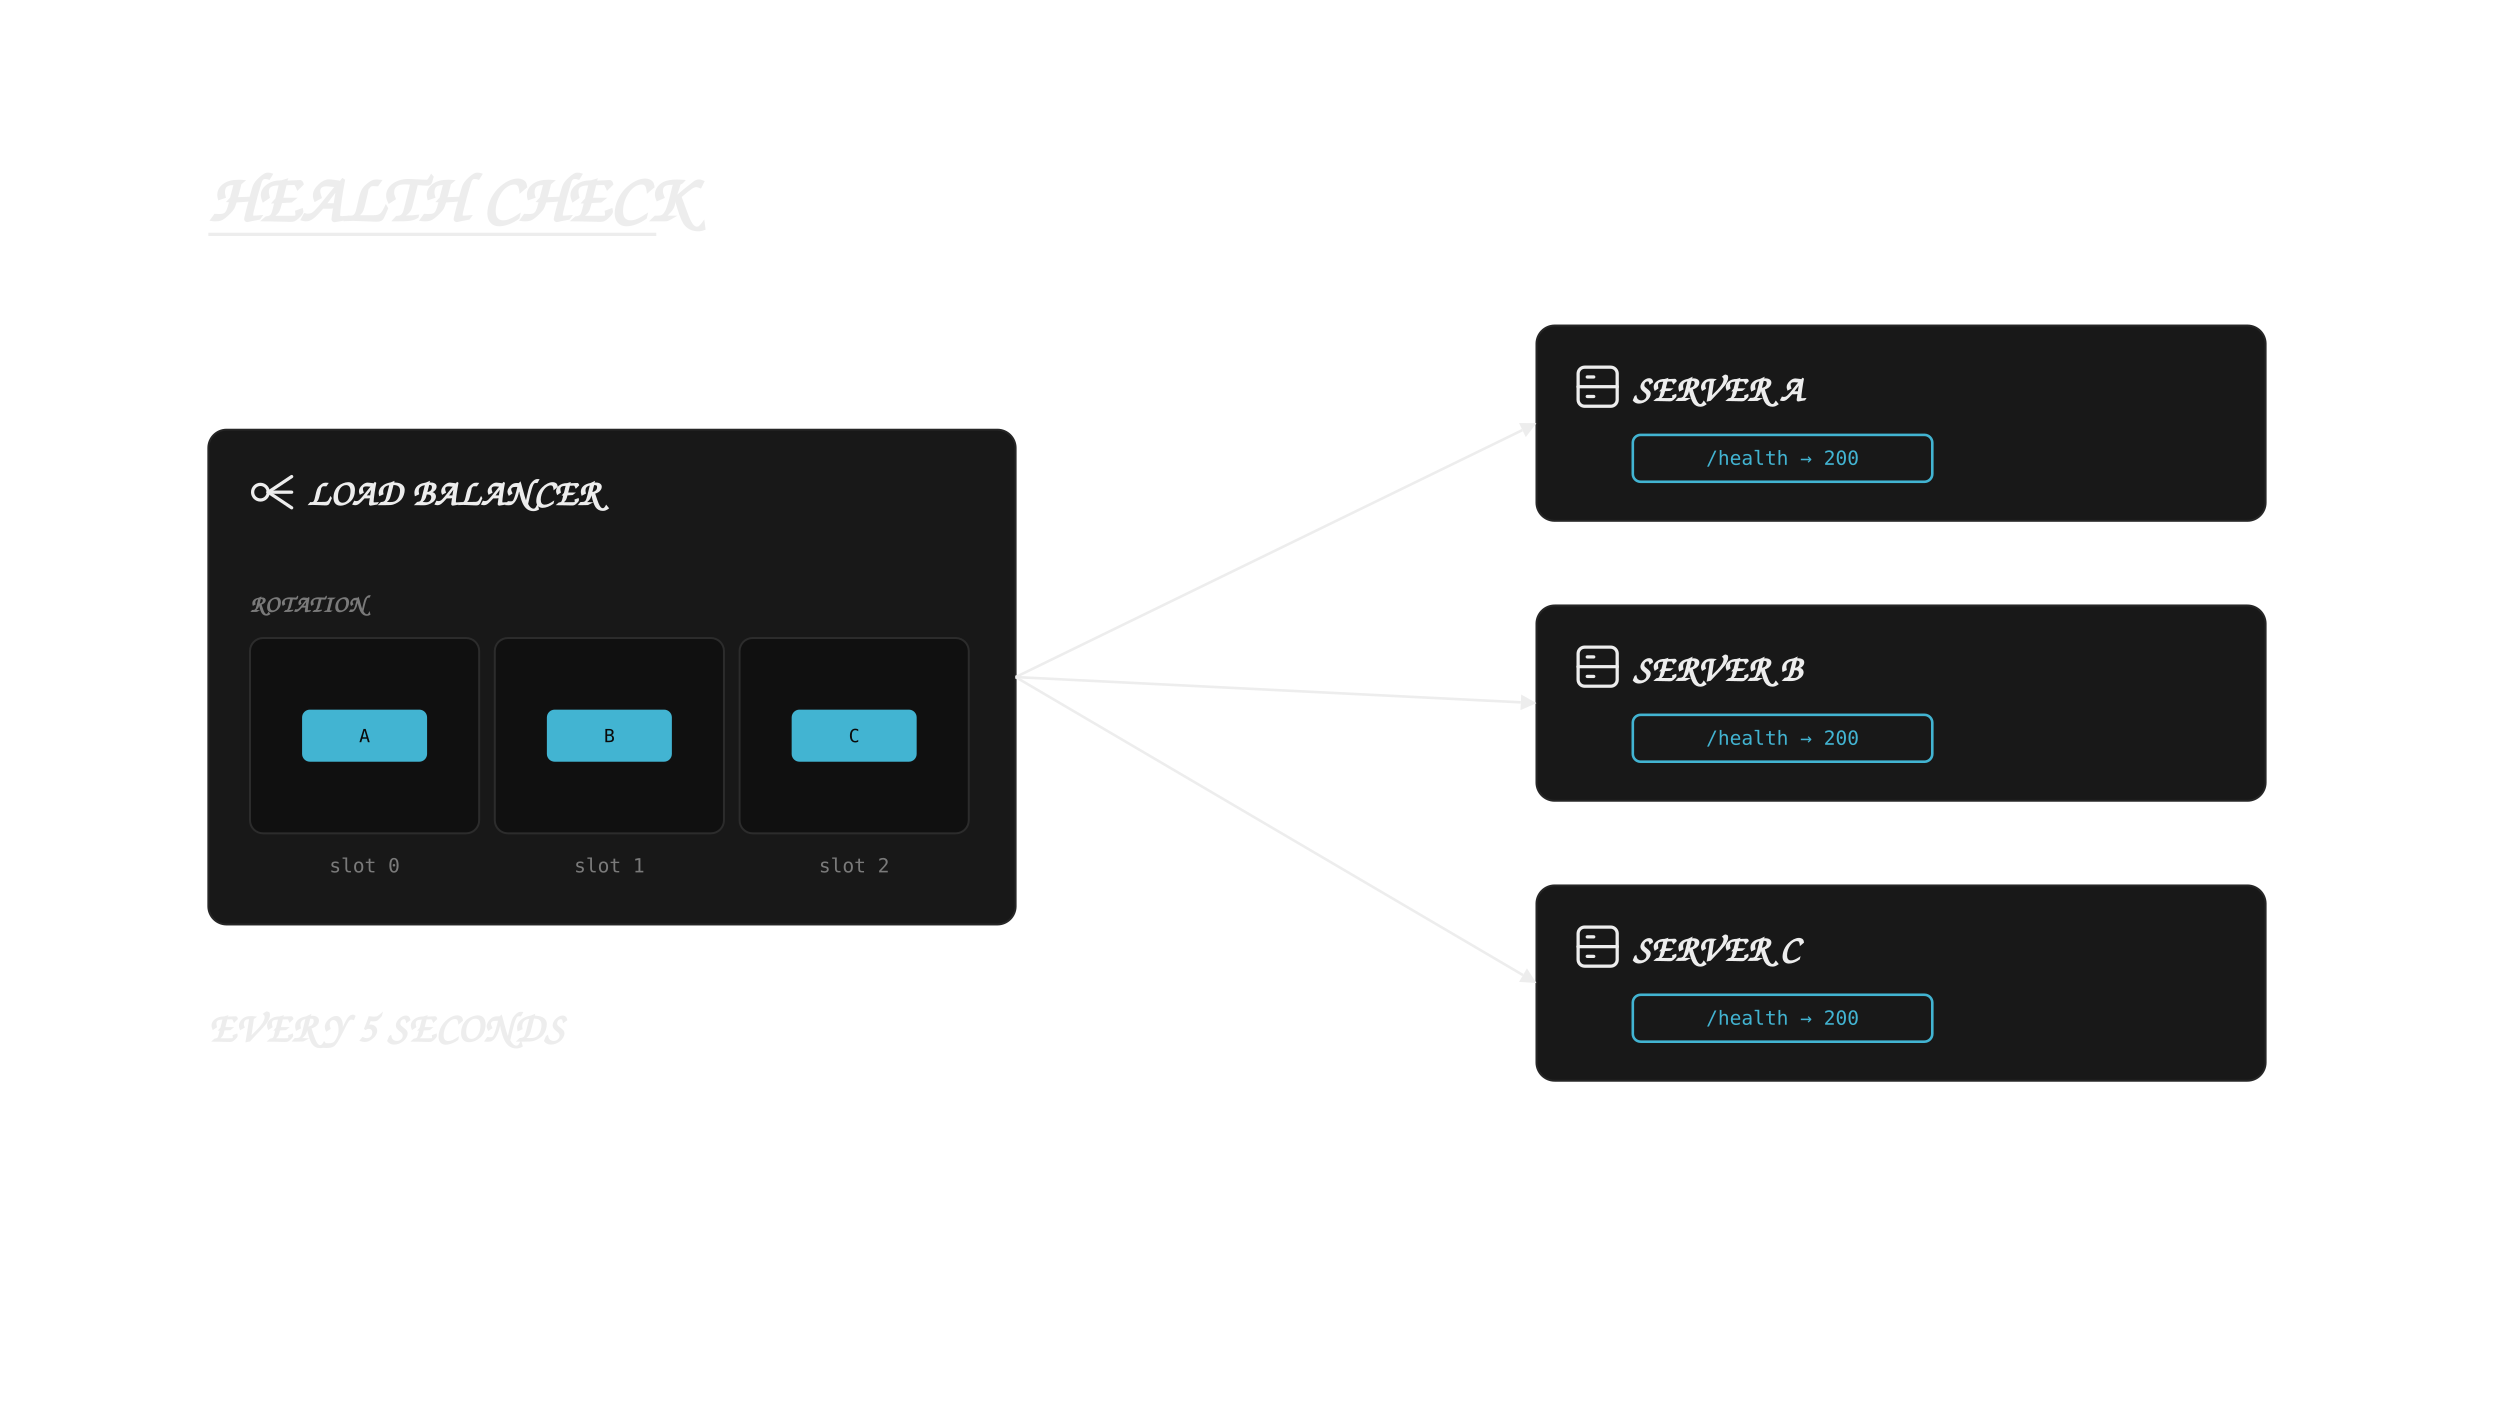
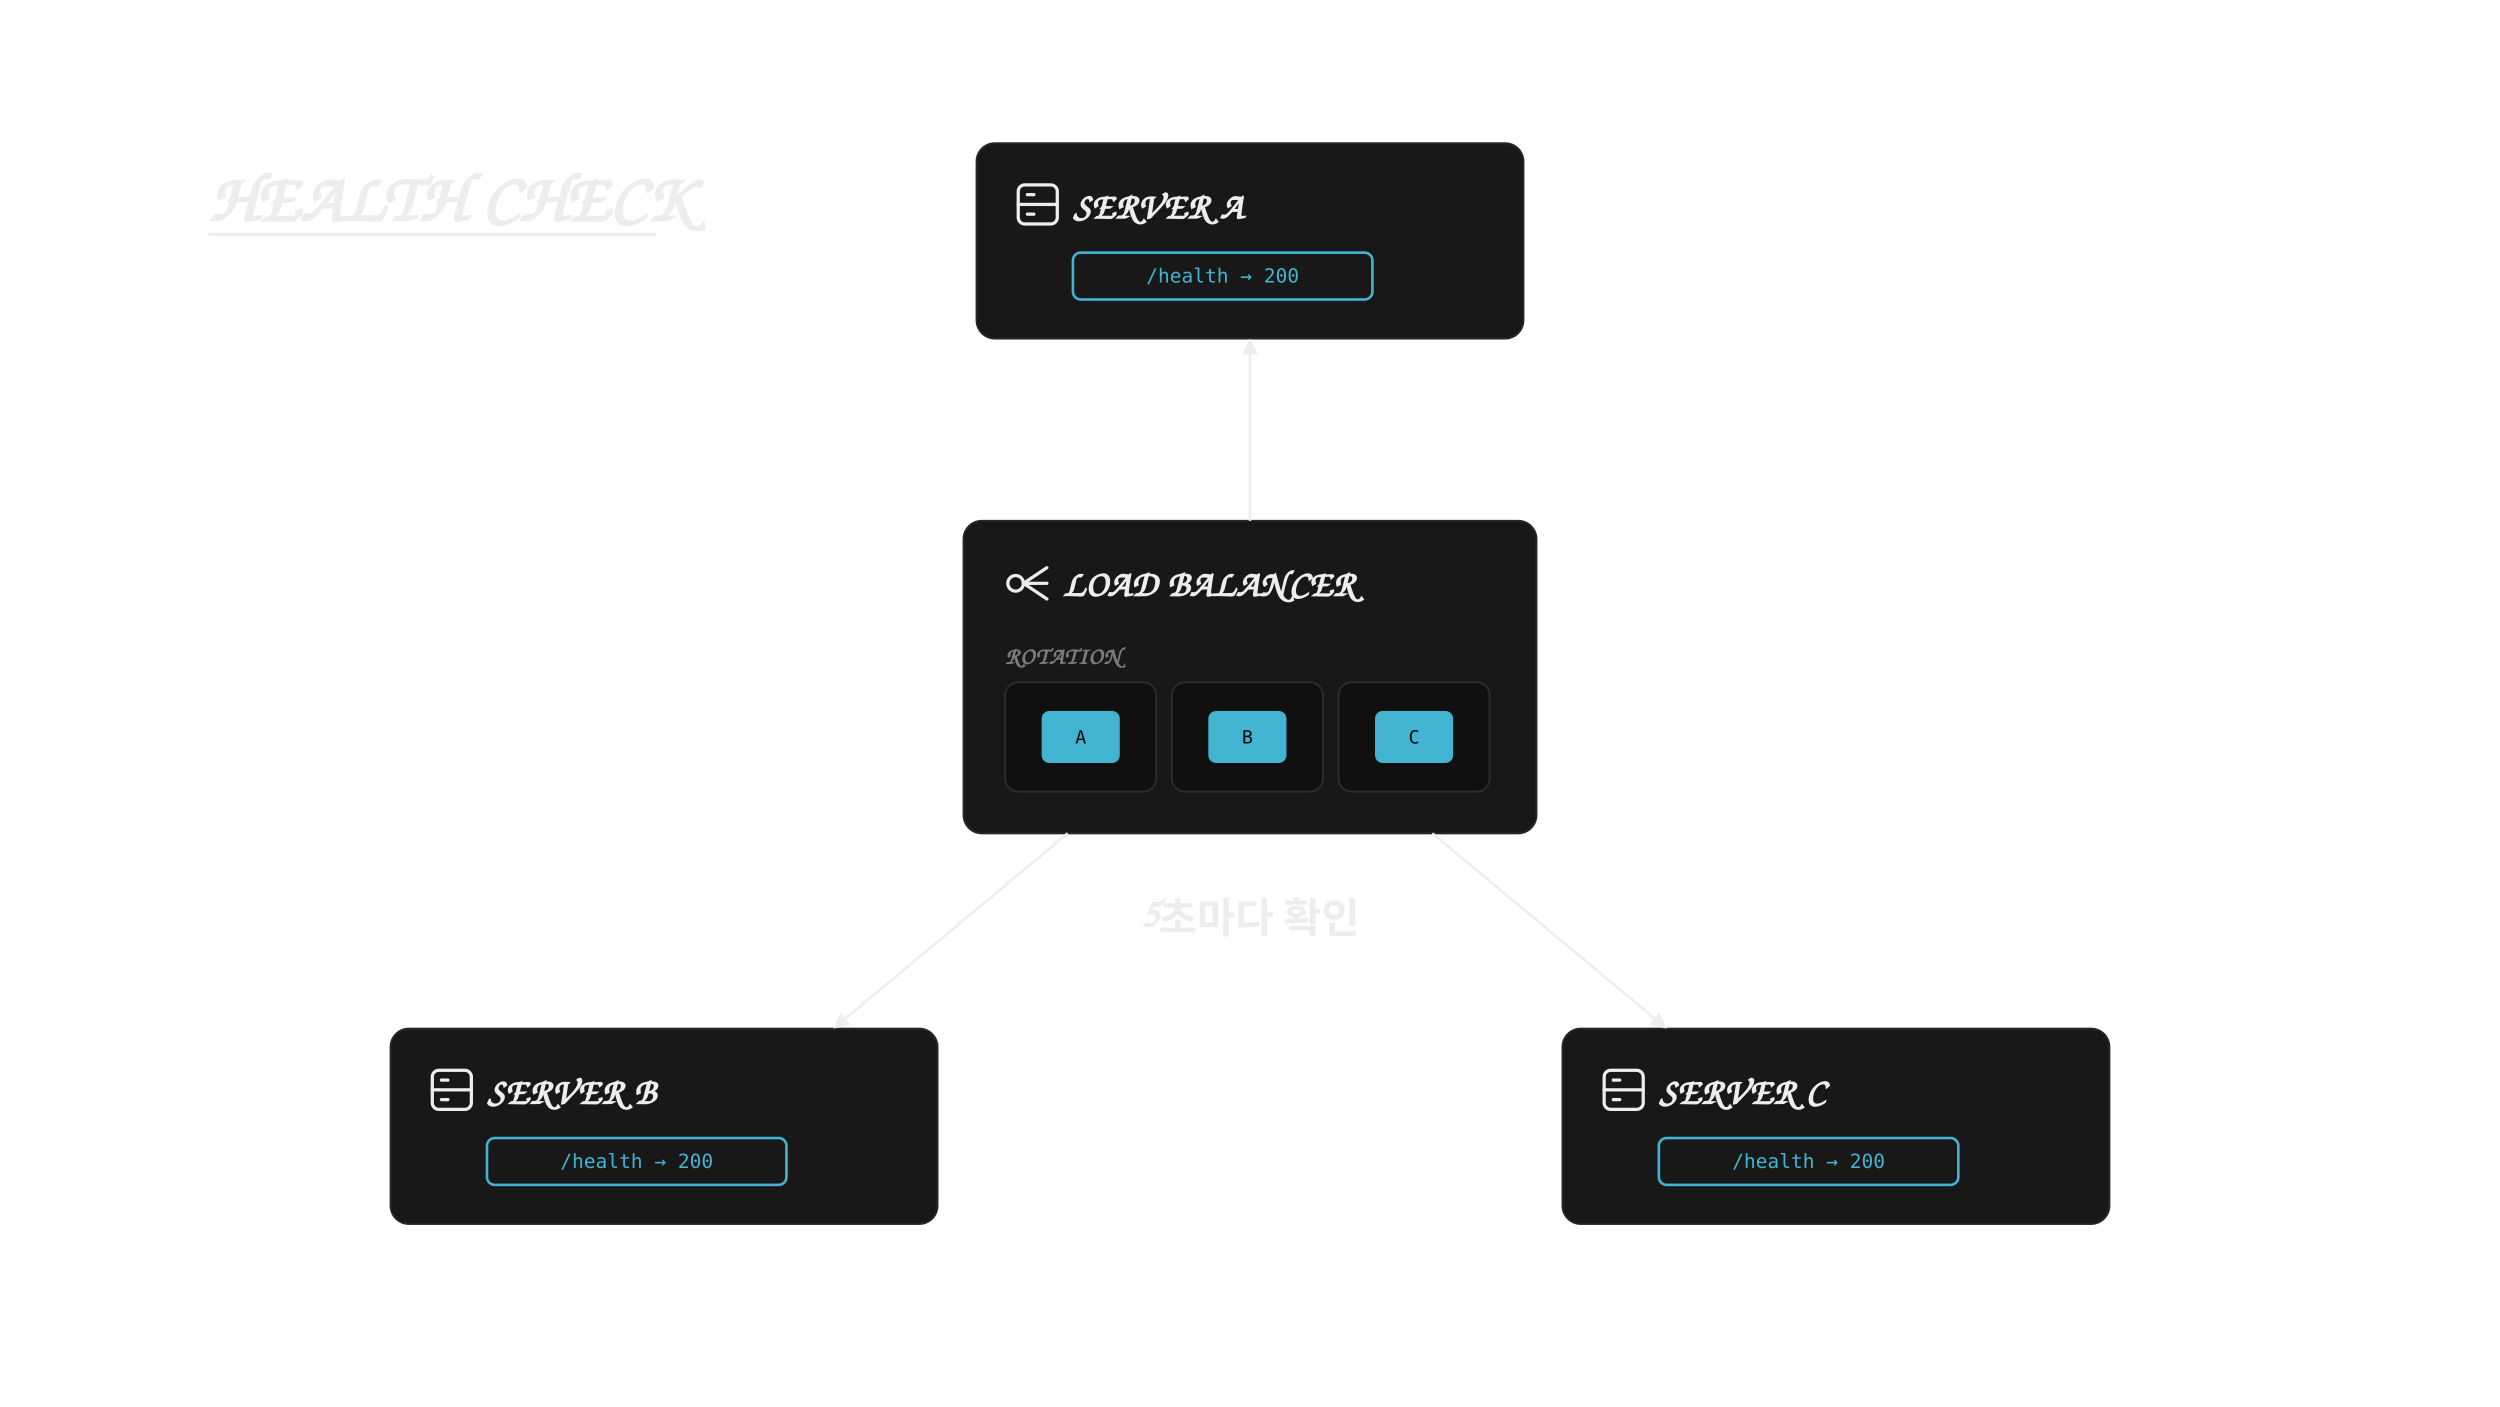
<svg xmlns="http://www.w3.org/2000/svg" viewBox="0 0 1920 1080">
  <g data-fade="0 0.2">
    <text x="160" y="170" font-family="'Gaegu', cursive" font-weight="700" font-size="52" letter-spacing="1" fill="#EDEDED">HEALTH CHECK</text>
    <path d="M160 180 L504.0 180" stroke="#EDEDED" stroke-width="2.5" />
  </g>
  <g data-fade="0.2 0.45">
-     <rect x="160" y="330" width="620" height="380" rx="14" fill="#181818" stroke="#262626" stroke-width="1.5" />
+     <rect x="740" y="400" width="440" height="240" rx="14" fill="#181818" stroke="#262626" stroke-width="1.5" />
    <g fill="none" stroke="#EDEDED" stroke-width="2.5" stroke-linecap="round" stroke-linejoin="round">
-       <circle cx="200" cy="378" r="6" />
-       <path d="M206 378 L224 366" />
-       <path d="M206 378 L224 378" />
-       <path d="M206 378 L224 390" />
+       <circle cx="780" cy="448" r="6" />
+       <path d="M786 448 L804 436" />
+       <path d="M786 448 L804 448" />
+       <path d="M786 448 L804 460" />
    </g>
-     <text x="236" y="388" font-family="'Gaegu', cursive" font-weight="700" font-size="28" letter-spacing="1" fill="#EDEDED">LOAD BALANCER</text>
-     <text x="192" y="470" font-family="'Gaegu', cursive" font-weight="700" font-size="18" letter-spacing="1" fill="#7A7A7A">ROTATION</text>
-     <rect x="192" y="490" width="176" height="150" rx="10" fill="#101010" stroke="#2C2C2C" stroke-width="1.5" />
-     <text x="280" y="670" font-family="'D2Coding', monospace" font-size="15" text-anchor="middle" fill="#7A7A7A">slot 0</text>
-     <rect x="232" y="545" width="96" height="40" rx="6" fill="#42B4D2" />
-     <text x="280" y="570" font-family="'D2Coding', monospace" font-size="14" text-anchor="middle" fill="#0A0A0A">A</text>
-     <rect x="380" y="490" width="176" height="150" rx="10" fill="#101010" stroke="#2C2C2C" stroke-width="1.5" />
-     <text x="468" y="670" font-family="'D2Coding', monospace" font-size="15" text-anchor="middle" fill="#7A7A7A">slot 1</text>
-     <rect x="420" y="545" width="96" height="40" rx="6" fill="#42B4D2" />
-     <text x="468" y="570" font-family="'D2Coding', monospace" font-size="14" text-anchor="middle" fill="#0A0A0A">B</text>
-     <rect x="568" y="490" width="176" height="150" rx="10" fill="#101010" stroke="#2C2C2C" stroke-width="1.5" />
-     <text x="656" y="670" font-family="'D2Coding', monospace" font-size="15" text-anchor="middle" fill="#7A7A7A">slot 2</text>
-     <rect x="608" y="545" width="96" height="40" rx="6" fill="#42B4D2" />
-     <text x="656" y="570" font-family="'D2Coding', monospace" font-size="14" text-anchor="middle" fill="#0A0A0A">C</text>
+     <text x="816" y="458" font-family="'Gaegu', cursive" font-weight="700" font-size="28" letter-spacing="1" fill="#EDEDED">LOAD BALANCER</text>
+     <text x="772" y="510" font-family="'Gaegu', cursive" font-weight="700" font-size="18" letter-spacing="1" fill="#7A7A7A">ROTATION</text>
+     <rect x="772" y="524" width="116" height="84" rx="10" fill="#101010" stroke="#2C2C2C" stroke-width="1.5" />
+     <rect x="800" y="546" width="60" height="40" rx="6" fill="#42B4D2" />
+     <text x="830" y="571" font-family="'D2Coding', monospace" font-size="14" text-anchor="middle" fill="#0A0A0A">A</text>
+     <rect x="900" y="524" width="116" height="84" rx="10" fill="#101010" stroke="#2C2C2C" stroke-width="1.5" />
+     <rect x="928" y="546" width="60" height="40" rx="6" fill="#42B4D2" />
+     <text x="958" y="571" font-family="'D2Coding', monospace" font-size="14" text-anchor="middle" fill="#0A0A0A">B</text>
+     <rect x="1028" y="524" width="116" height="84" rx="10" fill="#101010" stroke="#2C2C2C" stroke-width="1.5" />
+     <rect x="1056" y="546" width="60" height="40" rx="6" fill="#42B4D2" />
+     <text x="1086" y="571" font-family="'D2Coding', monospace" font-size="14" text-anchor="middle" fill="#0A0A0A">C</text>
  </g>
  <g data-fade="0.5 0.75">
-     <rect x="1180" y="250" width="560" height="150" rx="14" fill="#181818" stroke="#262626" stroke-width="1.5" />
+     <rect x="750" y="110" width="420" height="150" rx="14" fill="#181818" stroke="#262626" stroke-width="1.5" />
    <g fill="none" stroke="#EDEDED" stroke-width="2.5" stroke-linecap="round" stroke-linejoin="round">
-       <rect x="1212" y="282" width="30" height="30" rx="5" />
-       <path d="M1212 297 L1242 297" />
-       <path d="M1219 289.5 L1224 289.5" />
-       <path d="M1219 304.5 L1224 304.5" />
+       <rect x="782" y="142" width="30" height="30" rx="5" />
+       <path d="M782 157 L812 157" />
+       <path d="M789 149.5 L794 149.5" />
+       <path d="M789 164.5 L794 164.5" />
    </g>
-     <text x="1254" y="308" font-family="'Gaegu', cursive" font-weight="700" font-size="28" letter-spacing="1" fill="#EDEDED">SERVER A</text>
-     <rect x="1180" y="465" width="560" height="150" rx="14" fill="#181818" stroke="#262626" stroke-width="1.5" />
+     <text x="824" y="168" font-family="'Gaegu', cursive" font-weight="700" font-size="28" letter-spacing="1" fill="#EDEDED">SERVER A</text>
+     <rect x="300" y="790" width="420" height="150" rx="14" fill="#181818" stroke="#262626" stroke-width="1.5" />
    <g fill="none" stroke="#EDEDED" stroke-width="2.5" stroke-linecap="round" stroke-linejoin="round">
-       <rect x="1212" y="497" width="30" height="30" rx="5" />
-       <path d="M1212 512 L1242 512" />
-       <path d="M1219 504.5 L1224 504.5" />
-       <path d="M1219 519.5 L1224 519.5" />
+       <rect x="332" y="822" width="30" height="30" rx="5" />
+       <path d="M332 837 L362 837" />
+       <path d="M339 829.5 L344 829.5" />
+       <path d="M339 844.5 L344 844.5" />
    </g>
-     <text x="1254" y="523" font-family="'Gaegu', cursive" font-weight="700" font-size="28" letter-spacing="1" fill="#EDEDED">SERVER B</text>
-     <rect x="1180" y="680" width="560" height="150" rx="14" fill="#181818" stroke="#262626" stroke-width="1.5" />
+     <text x="374" y="848" font-family="'Gaegu', cursive" font-weight="700" font-size="28" letter-spacing="1" fill="#EDEDED">SERVER B</text>
+     <rect x="1200" y="790" width="420" height="150" rx="14" fill="#181818" stroke="#262626" stroke-width="1.5" />
    <g fill="none" stroke="#EDEDED" stroke-width="2.5" stroke-linecap="round" stroke-linejoin="round">
-       <rect x="1212" y="712" width="30" height="30" rx="5" />
-       <path d="M1212 727 L1242 727" />
-       <path d="M1219 719.5 L1224 719.5" />
-       <path d="M1219 734.5 L1224 734.5" />
+       <rect x="1232" y="822" width="30" height="30" rx="5" />
+       <path d="M1232 837 L1262 837" />
+       <path d="M1239 829.5 L1244 829.5" />
+       <path d="M1239 844.5 L1244 844.5" />
    </g>
-     <text x="1254" y="738" font-family="'Gaegu', cursive" font-weight="700" font-size="28" letter-spacing="1" fill="#EDEDED">SERVER C</text>
+     <text x="1274" y="848" font-family="'Gaegu', cursive" font-weight="700" font-size="28" letter-spacing="1" fill="#EDEDED">SERVER C</text>
  </g>
-   <path d="M780 520 L1169.2 330.3" stroke="#EDEDED" stroke-width="2" fill="none" data-draw="0.9 1.4" />
-   <path d="M1180 325 L1171.8 335.7 L1166.6 324.9 Z" fill="#EDEDED" data-show="1.4" />
-   <path d="M780 520 L1168.0 539.4" stroke="#EDEDED" stroke-width="2" fill="none" data-draw="1.1 1.55" />
-   <path d="M1180 540 L1167.7 545.4 L1168.3 533.4 Z" fill="#EDEDED" data-show="1.55" />
-   <path d="M780 520 L1169.7 748.9" stroke="#EDEDED" stroke-width="2" fill="none" data-draw="1.4 1.95" />
-   <path d="M1180 755 L1166.6 754.1 L1172.7 743.7 Z" fill="#EDEDED" data-show="1.95" />
-   <g data-fade="2.0 2.15">
-     <rect x="1254" y="334" width="230" height="36" rx="6" fill="none" stroke="#42B4D2" stroke-width="2" />
-     <text x="1369" y="357" font-family="'D2Coding', monospace" font-size="15" text-anchor="middle" fill="#42B4D2">/health → 200</text>
-     <rect x="1254" y="549" width="230" height="36" rx="6" fill="none" stroke="#42B4D2" stroke-width="2" />
-     <text x="1369" y="572" font-family="'D2Coding', monospace" font-size="15" text-anchor="middle" fill="#42B4D2">/health → 200</text>
-     <rect x="1254" y="764" width="230" height="36" rx="6" fill="none" stroke="#42B4D2" stroke-width="2" />
-     <text x="1369" y="787" font-family="'D2Coding', monospace" font-size="15" text-anchor="middle" fill="#42B4D2">/health → 200</text>
+   <path d="M960 400 L960.0 272.0" stroke="#EDEDED" stroke-width="2" fill="none" data-draw="0.9 1.2" />
+   <path d="M960 260 L966.0 272.0 L954.0 272.0 Z" fill="#EDEDED" data-show="1.2" />
+   <path d="M820 640 L649.2 782.3" stroke="#EDEDED" stroke-width="2" fill="none" data-draw="1.1 1.4" />
+   <path d="M640 790 L645.4 777.7 L653.1 786.9 Z" fill="#EDEDED" data-show="1.4" />
+   <path d="M1100 640 L1270.8 782.3" stroke="#EDEDED" stroke-width="2" fill="none" data-draw="1.3 1.6" />
+   <path d="M1280 790 L1266.9 786.9 L1274.6 777.7 Z" fill="#EDEDED" data-show="1.6" />
+   <g data-fade="1.7 1.85">
+     <rect x="824" y="194" width="230" height="36" rx="6" fill="none" stroke="#42B4D2" stroke-width="2" />
+     <text x="939" y="217" font-family="'D2Coding', monospace" font-size="15" text-anchor="middle" fill="#42B4D2">/health → 200</text>
+     <rect x="374" y="874" width="230" height="36" rx="6" fill="none" stroke="#42B4D2" stroke-width="2" />
+     <text x="489" y="897" font-family="'D2Coding', monospace" font-size="15" text-anchor="middle" fill="#42B4D2">/health → 200</text>
+     <rect x="1274" y="874" width="230" height="36" rx="6" fill="none" stroke="#42B4D2" stroke-width="2" />
+     <text x="1389" y="897" font-family="'D2Coding', monospace" font-size="15" text-anchor="middle" fill="#42B4D2">/health → 200</text>
  </g>
-   <text x="160" y="800" font-family="'Gaegu', cursive" font-weight="700" font-size="32" letter-spacing="1" fill="#EDEDED" data-fade="2.3 2.5">EVERY 5 SECONDS</text>
+   <text x="960" y="712" font-family="'Gaegu', cursive" font-weight="700" font-size="32" text-anchor="middle" fill="#EDEDED" data-fade="2.1 2.3">5초마다 확인</text>
</svg>
